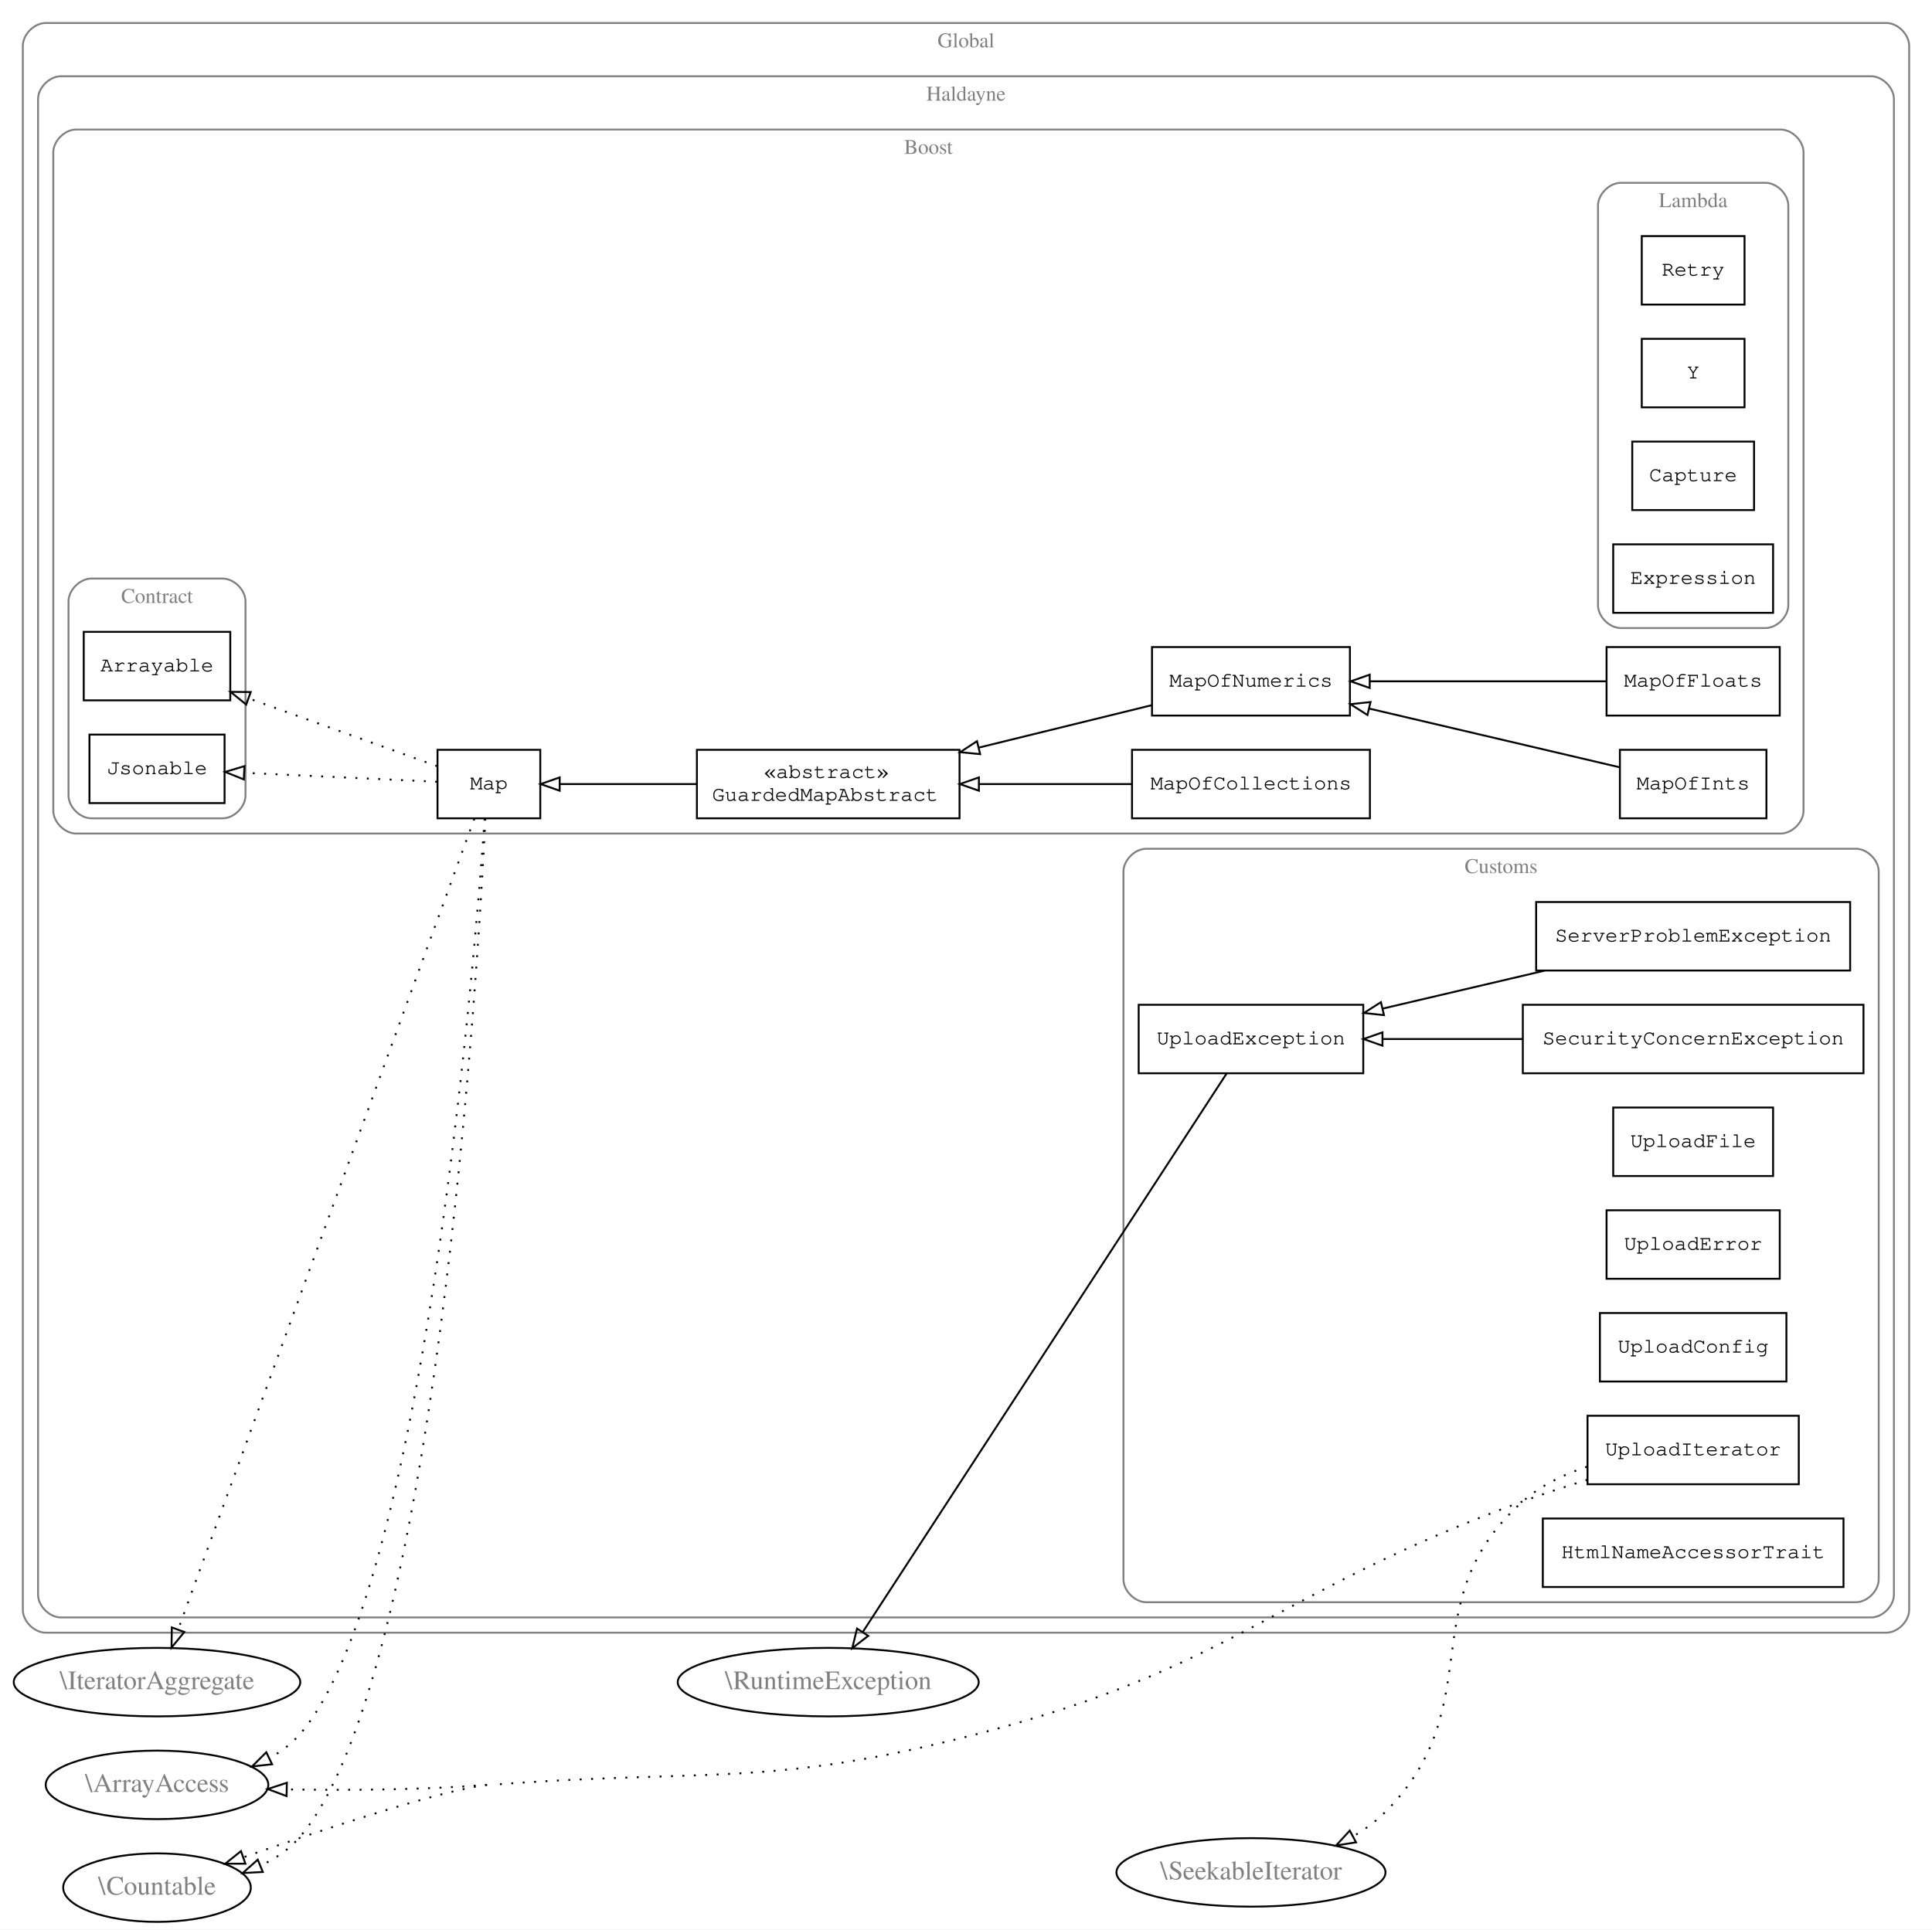
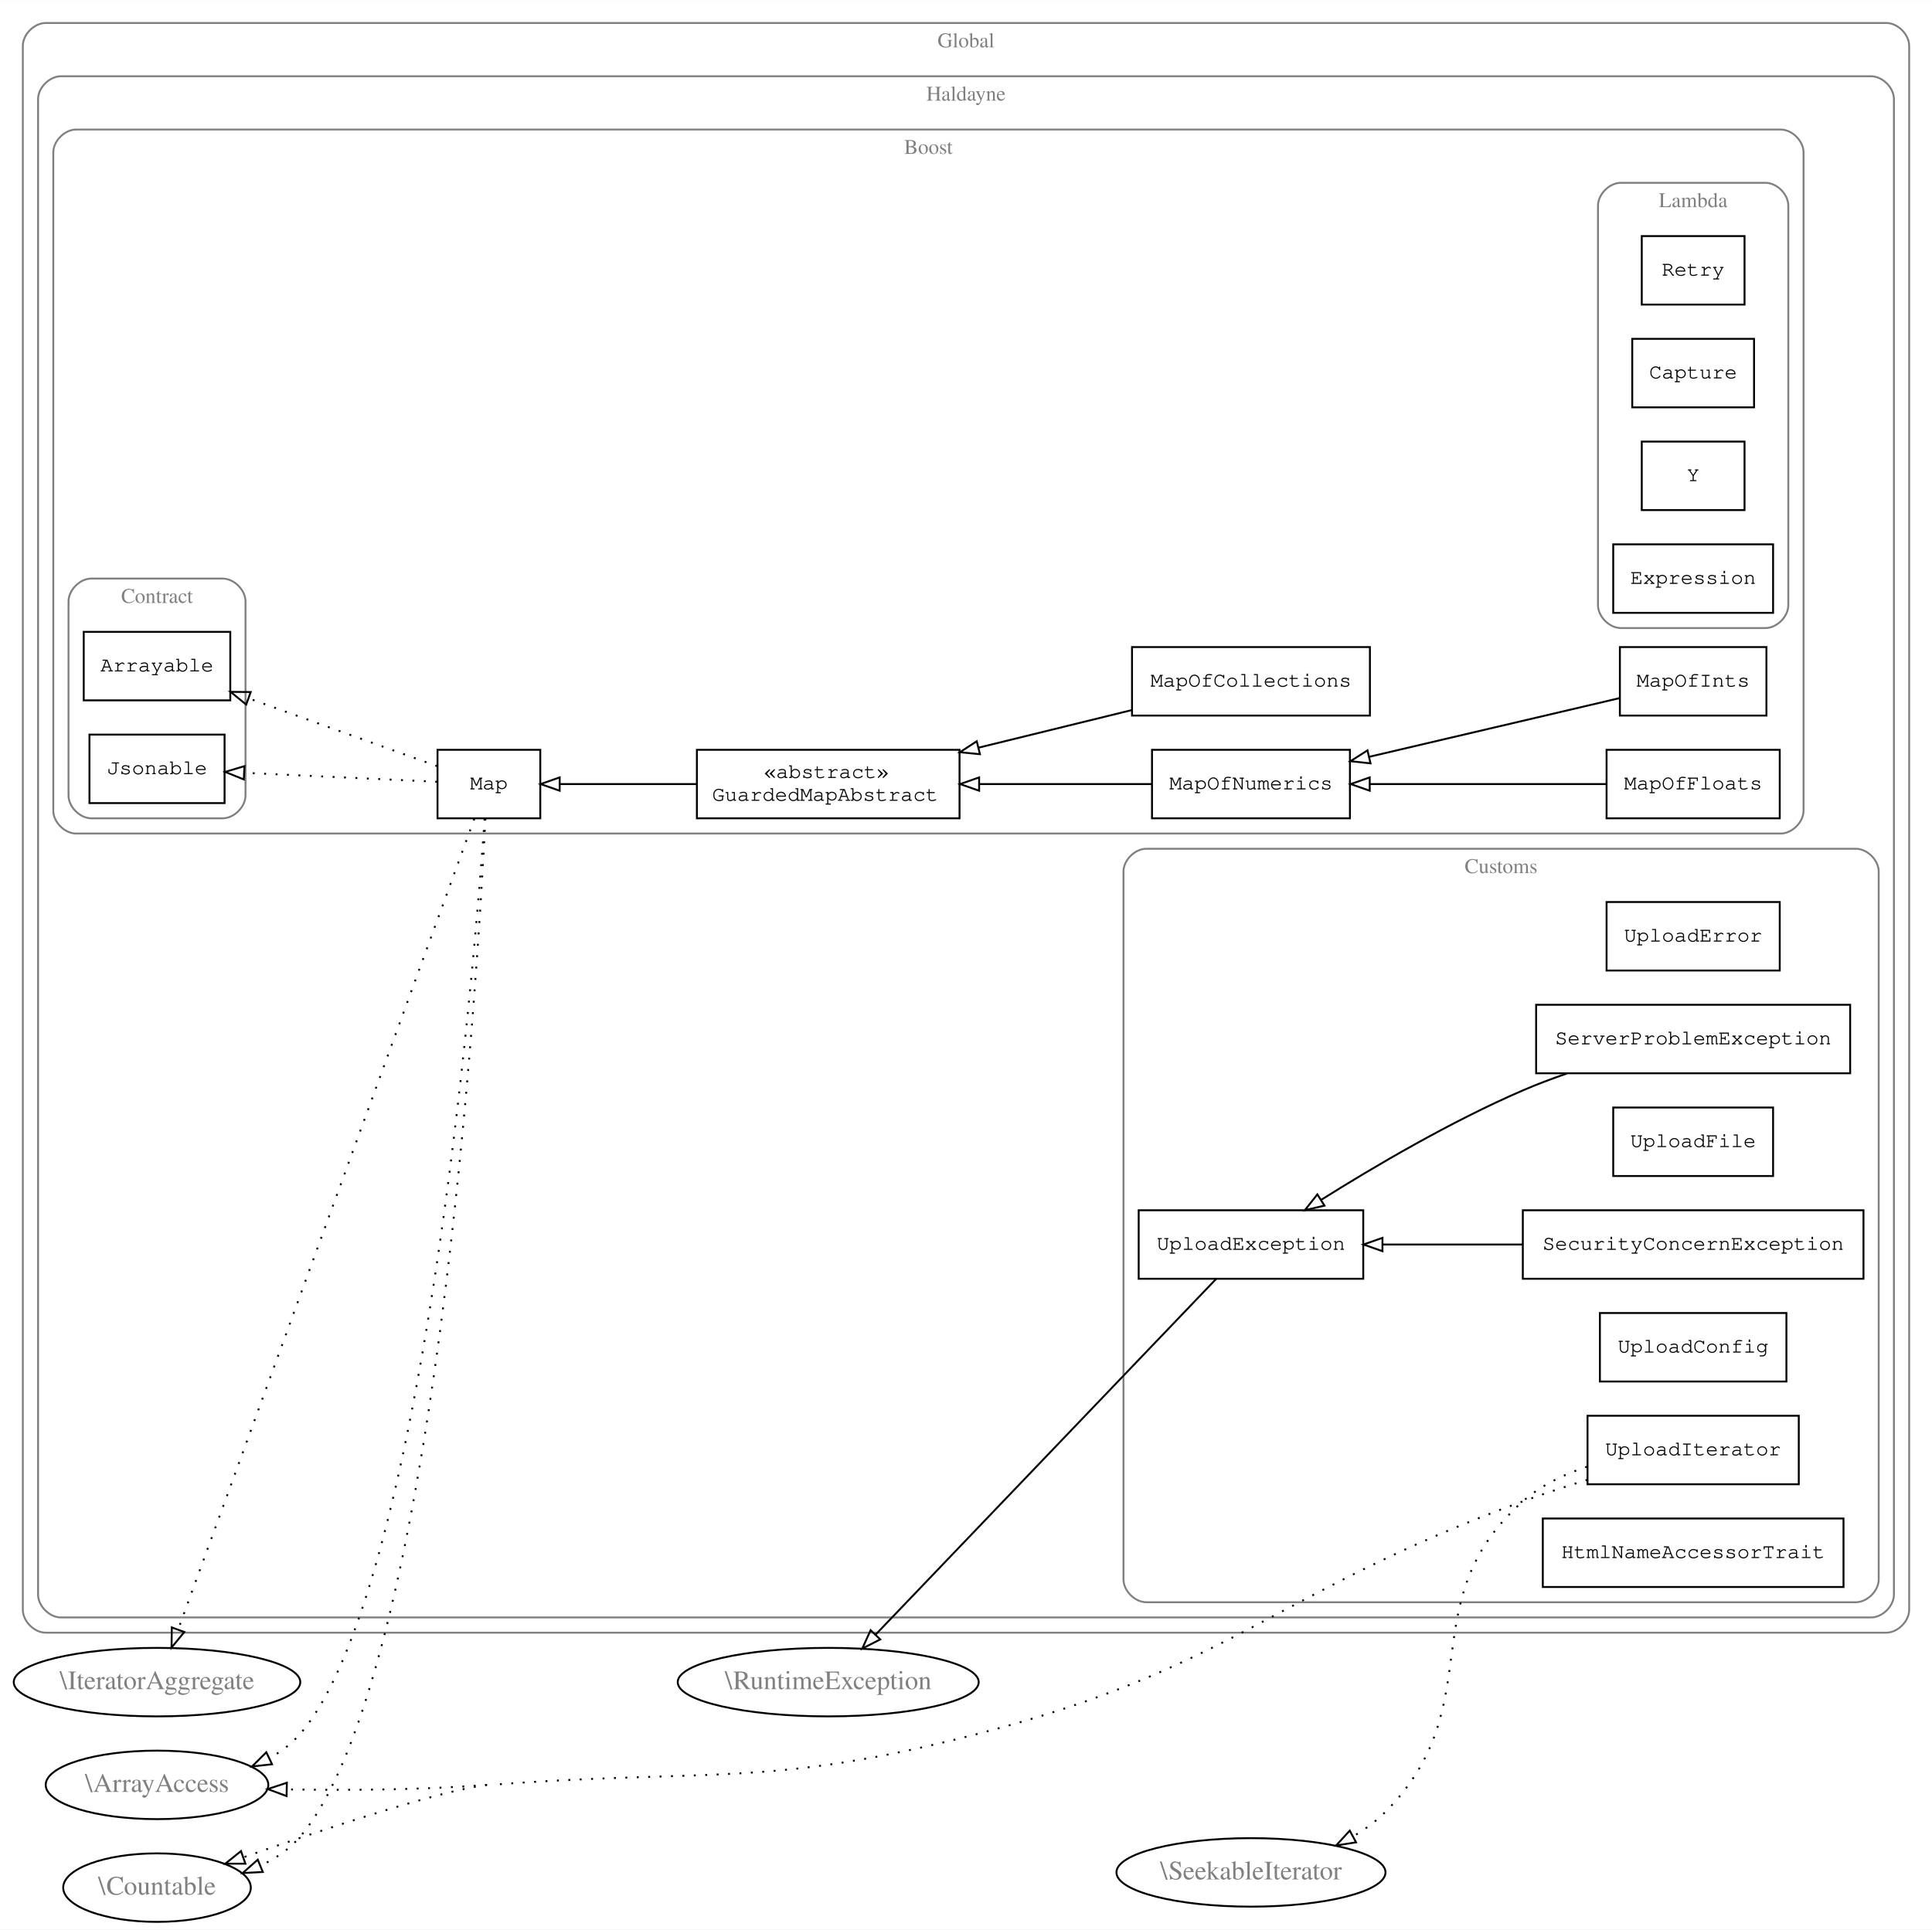
<svg xmlns="http://www.w3.org/2000/svg" width="1015pt" height="1014pt" viewBox="0.00 0.00 1015.17 1014.00">
  <g id="graph0" class="graph" transform="scale(1 1) rotate(0) translate(4 1010)">
    <polygon fill="white" stroke="none" points="-4,4 -4,-1010 1011.17,-1010 1011.17,4 -4,4" />
    <g id="clust1" class="cluster">
      <path fill="none" stroke="gray" d="M20,-152C20,-152 987.167,-152 987.167,-152 993.167,-152 999.167,-158 999.167,-164 999.167,-164 999.167,-986 999.167,-986 999.167,-992 993.167,-998 987.167,-998 987.167,-998 20,-998 20,-998 14,-998 8,-992 8,-986 8,-986 8,-164 8,-164 8,-158 14,-152 20,-152" />
      <text text-anchor="middle" x="503.583" y="-985.2" font-family="Times,serif" font-size="11.00" fill="gray">Global</text>
    </g>
    <g id="clust2" class="cluster">
      <path fill="none" stroke="gray" d="M28,-160C28,-160 979.167,-160 979.167,-160 985.167,-160 991.167,-166 991.167,-172 991.167,-172 991.167,-958 991.167,-958 991.167,-964 985.167,-970 979.167,-970 979.167,-970 28,-970 28,-970 22,-970 16,-964 16,-958 16,-958 16,-172 16,-172 16,-166 22,-160 28,-160" />
      <text text-anchor="middle" x="503.583" y="-957.2" font-family="Times,serif" font-size="11.00" fill="gray">Haldayne</text>
    </g>
    <g id="clust3" class="cluster">
+       <path fill="none" stroke="gray" d="M598.323,-168C598.323,-168 971.167,-168 971.167,-168 977.167,-168 983.167,-174 983.167,-180 983.167,-180 983.167,-552 983.167,-552 983.167,-558 977.167,-564 971.167,-564 971.167,-564 598.323,-564 598.323,-564 592.323,-564 586.323,-558 586.323,-552 586.323,-552 586.323,-180 586.323,-180 586.323,-174 592.323,-168 598.323,-168" />
+       <text text-anchor="middle" x="784.745" y="-551.2" font-family="Times,serif" font-size="11.00" fill="gray">Customs</text>
+     </g>
+     <g id="clust4" class="cluster">
      <path fill="none" stroke="gray" d="M36,-572C36,-572 931.667,-572 931.667,-572 937.667,-572 943.667,-578 943.667,-584 943.667,-584 943.667,-930 943.667,-930 943.667,-936 937.667,-942 931.667,-942 931.667,-942 36,-942 36,-942 30,-942 24,-936 24,-930 24,-930 24,-584 24,-584 24,-578 30,-572 36,-572" />
      <text text-anchor="middle" x="483.833" y="-929.2" font-family="Times,serif" font-size="11.00" fill="gray">Boost</text>
    </g>
-     <g id="clust4" class="cluster">
+     <g id="clust5" class="cluster">
      <path fill="none" stroke="gray" d="M847.667,-680C847.667,-680 923.667,-680 923.667,-680 929.667,-680 935.667,-686 935.667,-692 935.667,-692 935.667,-902 935.667,-902 935.667,-908 929.667,-914 923.667,-914 923.667,-914 847.667,-914 847.667,-914 841.667,-914 835.667,-908 835.667,-902 835.667,-902 835.667,-692 835.667,-692 835.667,-686 841.667,-680 847.667,-680" />
      <text text-anchor="middle" x="885.667" y="-901.2" font-family="Times,serif" font-size="11.00" fill="gray">Lambda</text>
    </g>
-     <g id="clust5" class="cluster">
+     <g id="clust6" class="cluster">
      <path fill="none" stroke="gray" d="M44,-580C44,-580 113,-580 113,-580 119,-580 125,-586 125,-592 125,-592 125,-694 125,-694 125,-700 119,-706 113,-706 113,-706 44,-706 44,-706 38,-706 32,-700 32,-694 32,-694 32,-592 32,-592 32,-586 38,-580 44,-580" />
      <text text-anchor="middle" x="78.5" y="-693.2" font-family="Times,serif" font-size="11.00" fill="gray">Contract</text>
    </g>
-     <g id="clust6" class="cluster">
-       <path fill="none" stroke="gray" d="M598.323,-168C598.323,-168 971.167,-168 971.167,-168 977.167,-168 983.167,-174 983.167,-180 983.167,-180 983.167,-552 983.167,-552 983.167,-558 977.167,-564 971.167,-564 971.167,-564 598.323,-564 598.323,-564 592.323,-564 586.323,-558 586.323,-552 586.323,-552 586.323,-180 586.323,-180 586.323,-174 592.323,-168 598.323,-168" />
-       <text text-anchor="middle" x="784.745" y="-551.2" font-family="Times,serif" font-size="11.00" fill="gray">Customs</text>
-     </g>
    <g id="node1" class="node">
-       <polygon fill="none" stroke="black" points="912.667,-886 858.667,-886 858.667,-850 912.667,-850 912.667,-886" />
-       <text text-anchor="middle" x="885.667" y="-865.2" font-family="Courier,monospace" font-size="11.00">Retry</text>
+       <polygon fill="none" stroke="black" points="931.167,-536 840.167,-536 840.167,-500 931.167,-500 931.167,-536" />
+       <text text-anchor="middle" x="885.667" y="-515.2" font-family="Courier,monospace" font-size="11.00">UploadError</text>
    </g>
    <g id="node2" class="node">
-       <polygon fill="none" stroke="black" points="912.667,-832 858.667,-832 858.667,-796 912.667,-796 912.667,-832" />
-       <text text-anchor="middle" x="885.667" y="-811.2" font-family="Courier,monospace" font-size="11.00">Y</text>
+       <polygon fill="none" stroke="black" points="712.323,-374 594.323,-374 594.323,-338 712.323,-338 712.323,-374" />
+       <text text-anchor="middle" x="653.323" y="-353.2" font-family="Courier,monospace" font-size="11.00">UploadException</text>
+     </g>
+     <g id="node21" class="node">
+       <ellipse fill="none" stroke="black" cx="431.186" cy="-126" rx="79.087" ry="18" />
+       <text text-anchor="middle" x="431.186" y="-122.3" font-family="Times,serif" font-size="14.00" fill="gray">\RuntimeException</text>
+     </g>
+     <g id="edge1" class="edge">
+       <path fill="none" stroke="black" d="M635.049,-337.952C595.972,-297.124 500.719,-197.604 456.049,-150.932" />
+       <polygon fill="none" stroke="black" points="458.52,-148.452 449.077,-143.648 453.463,-153.292 458.52,-148.452" />
    </g>
    <g id="node3" class="node">
-       <polygon fill="none" stroke="black" points="917.667,-778 853.667,-778 853.667,-742 917.667,-742 917.667,-778" />
-       <text text-anchor="middle" x="885.667" y="-757.2" font-family="Courier,monospace" font-size="11.00">Capture</text>
+       <polygon fill="none" stroke="black" points="968.167,-482 803.167,-482 803.167,-446 968.167,-446 968.167,-482" />
+       <text text-anchor="middle" x="885.667" y="-461.2" font-family="Courier,monospace" font-size="11.00">ServerProblemException</text>
+     </g>
+     <g id="edge2" class="edge">
+       <path fill="none" stroke="black" d="M819.301,-445.871C811.411,-443.153 803.541,-440.183 796.167,-437 758.577,-420.775 718.272,-397.088 690.269,-379.516" />
+       <polygon fill="none" stroke="black" points="691.95,-376.437 681.629,-374.043 688.204,-382.351 691.95,-376.437" />
    </g>
    <g id="node4" class="node">
-       <polygon fill="none" stroke="black" points="927.667,-724 843.667,-724 843.667,-688 927.667,-688 927.667,-724" />
-       <text text-anchor="middle" x="885.667" y="-703.2" font-family="Courier,monospace" font-size="11.00">Expression</text>
+       <polygon fill="none" stroke="black" points="927.667,-428 843.667,-428 843.667,-392 927.667,-392 927.667,-428" />
+       <text text-anchor="middle" x="885.667" y="-407.2" font-family="Courier,monospace" font-size="11.00">UploadFile</text>
    </g>
    <g id="node5" class="node">
-       <polygon fill="none" stroke="black" points="117,-678 40,-678 40,-642 117,-642 117,-678" />
-       <text text-anchor="middle" x="78.5" y="-657.2" font-family="Courier,monospace" font-size="11.00">Arrayable</text>
+       <polygon fill="none" stroke="black" points="975.167,-374 796.167,-374 796.167,-338 975.167,-338 975.167,-374" />
+       <text text-anchor="middle" x="885.667" y="-353.2" font-family="Courier,monospace" font-size="11.00">SecurityConcernException</text>
+     </g>
+     <g id="edge3" class="edge">
+       <path fill="none" stroke="black" d="M795.939,-356C771.541,-356 745.469,-356 722.432,-356" />
+       <polygon fill="none" stroke="black" points="722.419,-352.5 712.419,-356 722.419,-359.5 722.419,-352.5" />
    </g>
    <g id="node6" class="node">
-       <polygon fill="none" stroke="black" points="114,-624 43,-624 43,-588 114,-588 114,-624" />
-       <text text-anchor="middle" x="78.5" y="-603.2" font-family="Courier,monospace" font-size="11.00">Jsonable</text>
+       <polygon fill="none" stroke="black" points="934.667,-320 836.667,-320 836.667,-284 934.667,-284 934.667,-320" />
+       <text text-anchor="middle" x="885.667" y="-299.2" font-family="Courier,monospace" font-size="11.00">UploadConfig</text>
    </g>
    <g id="node7" class="node">
-       <polygon fill="none" stroke="black" points="931.167,-670 840.167,-670 840.167,-634 931.167,-634 931.167,-670" />
-       <text text-anchor="middle" x="885.667" y="-649.2" font-family="Courier,monospace" font-size="11.00">MapOfFloats</text>
-     </g>
-     <g id="node10" class="node">
-       <polygon fill="none" stroke="black" points="705.323,-670 601.323,-670 601.323,-634 705.323,-634 705.323,-670" />
-       <text text-anchor="middle" x="653.323" y="-649.2" font-family="Courier,monospace" font-size="11.00">MapOfNumerics</text>
-     </g>
-     <g id="edge3" class="edge">
-       <path fill="none" stroke="black" d="M839.981,-652C804.672,-652 755.002,-652 715.921,-652" />
-       <polygon fill="none" stroke="black" points="715.715,-648.5 705.715,-652 715.715,-655.5 715.715,-648.5" />
-     </g>
-     <g id="node8" class="node">
-       <polygon fill="none" stroke="black" points="924.167,-616 847.167,-616 847.167,-580 924.167,-580 924.167,-616" />
-       <text text-anchor="middle" x="885.667" y="-595.2" font-family="Courier,monospace" font-size="11.00">MapOfInts</text>
-     </g>
-     <g id="edge4" class="edge">
-       <path fill="none" stroke="black" d="M847.145,-606.796C811.503,-615.152 757.29,-627.861 715.415,-637.678" />
-       <polygon fill="none" stroke="black" points="714.535,-634.289 705.598,-639.979 716.133,-641.105 714.535,-634.289" />
-     </g>
-     <g id="node9" class="node">
-       <polygon fill="none" stroke="black" points="500.186,-616 362.186,-616 362.186,-580 500.186,-580 500.186,-616" />
-       <text text-anchor="start" x="397.186" y="-601.2" font-family="Courier,monospace" font-size="11.00">«abstract»</text>
-       <text text-anchor="start" x="370.186" y="-589.2" font-family="Courier,monospace" font-size="11.00">GuardedMapAbstract</text>
-     </g>
-     <g id="node12" class="node">
-       <polygon fill="none" stroke="black" points="279.893,-616 225.893,-616 225.893,-580 279.893,-580 279.893,-616" />
-       <text text-anchor="middle" x="252.893" y="-595.2" font-family="Courier,monospace" font-size="11.00">Map</text>
-     </g>
-     <g id="edge5" class="edge">
-       <path fill="none" stroke="black" d="M362.027,-598C337.604,-598 311.02,-598 290.322,-598" />
-       <polygon fill="none" stroke="black" points="290.078,-594.5 280.078,-598 290.078,-601.5 290.078,-594.5" />
-     </g>
-     <g id="edge10" class="edge">
-       <path fill="none" stroke="black" d="M601.266,-639.476C574.335,-632.869 540.713,-624.622 510.56,-617.225" />
-       <polygon fill="none" stroke="black" points="511.028,-613.736 500.482,-614.753 509.36,-620.535 511.028,-613.736" />
-     </g>
-     <g id="node11" class="node">
-       <polygon fill="none" stroke="black" points="715.823,-616 590.823,-616 590.823,-580 715.823,-580 715.823,-616" />
-       <text text-anchor="middle" x="653.323" y="-595.2" font-family="Courier,monospace" font-size="11.00">MapOfCollections</text>
-     </g>
-     <g id="edge11" class="edge">
-       <path fill="none" stroke="black" d="M590.71,-598C565.894,-598 536.972,-598 510.677,-598" />
-       <polygon fill="none" stroke="black" points="510.36,-594.5 500.36,-598 510.36,-601.5 510.36,-594.5" />
-     </g>
-     <g id="edge13" class="edge">
-       <path fill="none" stroke="black" stroke-dasharray="1,5" d="M225.71,-607.416C199.504,-616.841 158.606,-631.55 126.721,-643.017" />
-       <polygon fill="none" stroke="black" points="125.366,-639.785 117.141,-646.463 127.735,-646.372 125.366,-639.785" />
-     </g>
-     <g id="edge14" class="edge">
-       <path fill="none" stroke="black" stroke-dasharray="1,5" d="M225.71,-599.215C198.852,-600.461 156.562,-602.424 124.358,-603.918" />
-       <polygon fill="none" stroke="black" points="124.116,-600.426 114.289,-604.386 124.441,-607.418 124.116,-600.426" />
+       <polygon fill="none" stroke="black" points="941.167,-266 830.167,-266 830.167,-230 941.167,-230 941.167,-266" />
+       <text text-anchor="middle" x="885.667" y="-245.2" font-family="Courier,monospace" font-size="11.00">UploadIterator</text>
    </g>
    <g id="node22" class="node">
      <ellipse fill="none" stroke="black" cx="78.5" cy="-72" rx="58.49" ry="18" />
      <text text-anchor="middle" x="78.5" y="-68.3" font-family="Times,serif" font-size="14.00" fill="gray">\ArrayAccess</text>
    </g>
-     <g id="edge15" class="edge">
-       <path fill="none" stroke="black" stroke-dasharray="1,5" d="M250.678,-579.809C244.946,-499.095 218.147,-174.014 153.893,-99 149.389,-93.742 143.776,-89.507 137.665,-86.097" />
-       <polygon fill="none" stroke="black" points="138.956,-82.835 128.426,-81.669 135.93,-89.147 138.956,-82.835" />
+     <g id="edge4" class="edge">
+       <path fill="none" stroke="black" stroke-dasharray="1,5" d="M251.893,-72C217.292,-69.337 178.669,-69.087 146.765,-69.609" />
+       <polygon fill="none" stroke="black" points="146.587,-66.112 136.656,-69.804 146.722,-73.111 146.587,-66.112" />
+     </g>
+     <g id="node23" class="node">
+       <ellipse fill="none" stroke="black" cx="653.323" cy="-26" rx="70.688" ry="18" />
+       <text text-anchor="middle" x="653.323" y="-22.3" font-family="Times,serif" font-size="14.00" fill="gray">\SeekableIterator</text>
+     </g>
+     <g id="edge5" class="edge">
+       <path fill="none" stroke="black" stroke-dasharray="1,5" d="M829.865,-239.202C817.724,-235.214 805.661,-229.42 796.167,-221 736.913,-168.453 779.783,-114.383 724.167,-58 719.258,-53.024 713.432,-48.744 707.27,-45.084" />
+       <polygon fill="none" stroke="black" points="708.538,-41.792 698.07,-40.156 705.232,-47.963 708.538,-41.792" />
    </g>
    <g id="node24" class="node">
      <ellipse fill="none" stroke="black" cx="78.5" cy="-18" rx="49.291" ry="18" />
      <text text-anchor="middle" x="78.5" y="-14.3" font-family="Times,serif" font-size="14.00" fill="gray">\Countable</text>
    </g>
+     <g id="edge6" class="edge">
+       <path fill="none" stroke="black" stroke-dasharray="1,5" d="M830.069,-232.35C818.786,-228.834 807.032,-224.964 796.167,-221 666.465,-173.676 644.107,-133.722 510.479,-99 399.497,-70.162 368.223,-80.798 253.893,-72" />
+       <path fill="none" stroke="black" stroke-dasharray="1,5" d="M251.893,-72C227.055,-68.966 166.201,-48.734 123.881,-33.922" />
+       <polygon fill="none" stroke="black" points="124.949,-30.588 114.354,-30.57 122.626,-37.191 124.949,-30.588" />
+     </g>
+     <g id="node8" class="node">
+       <polygon fill="none" stroke="black" points="964.667,-212 806.667,-212 806.667,-176 964.667,-176 964.667,-212" />
+       <text text-anchor="middle" x="885.667" y="-191.2" font-family="Courier,monospace" font-size="11.00">HtmlNameAccessorTrait</text>
+     </g>
+     <g id="node9" class="node">
+       <polygon fill="none" stroke="black" points="912.667,-886 858.667,-886 858.667,-850 912.667,-850 912.667,-886" />
+       <text text-anchor="middle" x="885.667" y="-865.2" font-family="Courier,monospace" font-size="11.00">Retry</text>
+     </g>
+     <g id="node10" class="node">
+       <polygon fill="none" stroke="black" points="917.667,-832 853.667,-832 853.667,-796 917.667,-796 917.667,-832" />
+       <text text-anchor="middle" x="885.667" y="-811.2" font-family="Courier,monospace" font-size="11.00">Capture</text>
+     </g>
+     <g id="node11" class="node">
+       <polygon fill="none" stroke="black" points="912.667,-778 858.667,-778 858.667,-742 912.667,-742 912.667,-778" />
+       <text text-anchor="middle" x="885.667" y="-757.2" font-family="Courier,monospace" font-size="11.00">Y</text>
+     </g>
+     <g id="node12" class="node">
+       <polygon fill="none" stroke="black" points="927.667,-724 843.667,-724 843.667,-688 927.667,-688 927.667,-724" />
+       <text text-anchor="middle" x="885.667" y="-703.2" font-family="Courier,monospace" font-size="11.00">Expression</text>
+     </g>
+     <g id="node13" class="node">
+       <polygon fill="none" stroke="black" points="117,-678 40,-678 40,-642 117,-642 117,-678" />
+       <text text-anchor="middle" x="78.5" y="-657.2" font-family="Courier,monospace" font-size="11.00">Arrayable</text>
+     </g>
+     <g id="node14" class="node">
+       <polygon fill="none" stroke="black" points="114,-624 43,-624 43,-588 114,-588 114,-624" />
+       <text text-anchor="middle" x="78.5" y="-603.2" font-family="Courier,monospace" font-size="11.00">Jsonable</text>
+     </g>
+     <g id="node15" class="node">
+       <polygon fill="none" stroke="black" points="705.323,-616 601.323,-616 601.323,-580 705.323,-580 705.323,-616" />
+       <text text-anchor="middle" x="653.323" y="-595.2" font-family="Courier,monospace" font-size="11.00">MapOfNumerics</text>
+     </g>
+     <g id="node16" class="node">
+       <polygon fill="none" stroke="black" points="500.186,-616 362.186,-616 362.186,-580 500.186,-580 500.186,-616" />
+       <text text-anchor="start" x="397.186" y="-601.2" font-family="Courier,monospace" font-size="11.00">«abstract»</text>
+       <text text-anchor="start" x="370.186" y="-589.2" font-family="Courier,monospace" font-size="11.00">GuardedMapAbstract</text>
+     </g>
+     <g id="edge7" class="edge">
+       <path fill="none" stroke="black" d="M601.266,-598C574.335,-598 540.713,-598 510.56,-598" />
+       <polygon fill="none" stroke="black" points="510.482,-594.5 500.482,-598 510.482,-601.5 510.482,-594.5" />
+     </g>
+     <g id="node19" class="node">
+       <polygon fill="none" stroke="black" points="279.893,-616 225.893,-616 225.893,-580 279.893,-580 279.893,-616" />
+       <text text-anchor="middle" x="252.893" y="-595.2" font-family="Courier,monospace" font-size="11.00">Map</text>
+     </g>
+     <g id="edge8" class="edge">
+       <path fill="none" stroke="black" d="M362.027,-598C337.604,-598 311.02,-598 290.322,-598" />
+       <polygon fill="none" stroke="black" points="290.078,-594.5 280.078,-598 290.078,-601.5 290.078,-594.5" />
+     </g>
+     <g id="node17" class="node">
+       <polygon fill="none" stroke="black" points="715.823,-670 590.823,-670 590.823,-634 715.823,-634 715.823,-670" />
+       <text text-anchor="middle" x="653.323" y="-649.2" font-family="Courier,monospace" font-size="11.00">MapOfCollections</text>
+     </g>
+     <g id="edge9" class="edge">
+       <path fill="none" stroke="black" d="M590.71,-636.886C565.784,-630.772 536.716,-623.641 510.328,-617.168" />
+       <polygon fill="none" stroke="black" points="510.906,-613.706 500.36,-614.723 509.238,-620.505 510.906,-613.706" />
+     </g>
+     <g id="node18" class="node">
+       <polygon fill="none" stroke="black" points="924.167,-670 847.167,-670 847.167,-634 924.167,-634 924.167,-670" />
+       <text text-anchor="middle" x="885.667" y="-649.2" font-family="Courier,monospace" font-size="11.00">MapOfInts</text>
+     </g>
+     <g id="edge10" class="edge">
+       <path fill="none" stroke="black" d="M847.145,-643.204C811.503,-634.848 757.29,-622.139 715.415,-612.322" />
+       <polygon fill="none" stroke="black" points="716.133,-608.895 705.598,-610.021 714.535,-615.711 716.133,-608.895" />
+     </g>
    <g id="edge12" class="edge">
+       <path fill="none" stroke="black" stroke-dasharray="1,5" d="M225.71,-607.416C199.504,-616.841 158.606,-631.55 126.721,-643.017" />
+       <polygon fill="none" stroke="black" points="125.366,-639.785 117.141,-646.463 127.735,-646.372 125.366,-639.785" />
+     </g>
+     <g id="edge13" class="edge">
+       <path fill="none" stroke="black" stroke-dasharray="1,5" d="M225.71,-599.215C198.852,-600.461 156.562,-602.424 124.358,-603.918" />
+       <polygon fill="none" stroke="black" points="124.116,-600.426 114.289,-604.386 124.441,-607.418 124.116,-600.426" />
+     </g>
+     <g id="edge14" class="edge">
+       <path fill="none" stroke="black" stroke-dasharray="1,5" d="M250.678,-579.809C244.946,-499.095 218.147,-174.014 153.893,-99 149.389,-93.742 143.776,-89.507 137.665,-86.097" />
+       <polygon fill="none" stroke="black" points="138.956,-82.835 128.426,-81.669 135.93,-89.147 138.956,-82.835" />
+     </g>
+     <g id="edge11" class="edge">
      <path fill="none" stroke="black" stroke-dasharray="1,5" d="M251.064,-579.905C246.789,-494.132 224.633,-129.152 153.893,-45 148.301,-38.348 140.931,-33.334 133.003,-29.556" />
      <polygon fill="none" stroke="black" points="134.093,-26.221 123.513,-25.664 131.437,-32.697 134.093,-26.221" />
    </g>
    <g id="node25" class="node">
      <ellipse fill="none" stroke="black" cx="78.5" cy="-126" rx="75.287" ry="18" />
      <text text-anchor="middle" x="78.5" y="-122.3" font-family="Times,serif" font-size="14.00" fill="gray">\IteratorAggregate</text>
    </g>
-     <g id="edge16" class="edge">
+     <g id="edge15" class="edge">
      <path fill="none" stroke="black" stroke-dasharray="1,5" d="M245.241,-579.786C218.843,-507.51 121.369,-240.634 89.59,-153.625" />
      <polygon fill="none" stroke="black" points="92.851,-152.352 86.133,-144.159 86.276,-154.753 92.851,-152.352" />
    </g>
-     <g id="node13" class="node">
-       <polygon fill="none" stroke="black" points="712.323,-482 594.323,-482 594.323,-446 712.323,-446 712.323,-482" />
-       <text text-anchor="middle" x="653.323" y="-461.2" font-family="Courier,monospace" font-size="11.00">UploadException</text>
+     <g id="node20" class="node">
+       <polygon fill="none" stroke="black" points="931.167,-616 840.167,-616 840.167,-580 931.167,-580 931.167,-616" />
+       <text text-anchor="middle" x="885.667" y="-595.2" font-family="Courier,monospace" font-size="11.00">MapOfFloats</text>
    </g>
-     <g id="node21" class="node">
-       <ellipse fill="none" stroke="black" cx="431.186" cy="-126" rx="79.087" ry="18" />
-       <text text-anchor="middle" x="431.186" y="-122.3" font-family="Times,serif" font-size="14.00" fill="gray">\RuntimeException</text>
-     </g>
-     <g id="edge1" class="edge">
-       <path fill="none" stroke="black" d="M640.487,-445.828C603.896,-389.645 492.473,-218.565 449.419,-152.46" />
-       <polygon fill="none" stroke="black" points="452.203,-150.321 443.813,-143.852 446.338,-154.142 452.203,-150.321" />
-     </g>
-     <g id="node14" class="node">
-       <polygon fill="none" stroke="black" points="968.167,-536 803.167,-536 803.167,-500 968.167,-500 968.167,-536" />
-       <text text-anchor="middle" x="885.667" y="-515.2" font-family="Courier,monospace" font-size="11.00">ServerProblemException</text>
-     </g>
-     <g id="edge2" class="edge">
-       <path fill="none" stroke="black" d="M807.645,-499.944C780.16,-493.5 749.407,-486.291 722.7,-480.03" />
-       <polygon fill="none" stroke="black" points="723.212,-476.555 712.677,-477.68 721.614,-483.37 723.212,-476.555" />
-     </g>
-     <g id="node15" class="node">
-       <polygon fill="none" stroke="black" points="975.167,-482 796.167,-482 796.167,-446 975.167,-446 975.167,-482" />
-       <text text-anchor="middle" x="885.667" y="-461.2" font-family="Courier,monospace" font-size="11.00">SecurityConcernException</text>
-     </g>
-     <g id="edge6" class="edge">
-       <path fill="none" stroke="black" d="M795.939,-464C771.541,-464 745.469,-464 722.432,-464" />
-       <polygon fill="none" stroke="black" points="722.419,-460.5 712.419,-464 722.419,-467.5 722.419,-460.5" />
-     </g>
-     <g id="node16" class="node">
-       <polygon fill="none" stroke="black" points="927.667,-428 843.667,-428 843.667,-392 927.667,-392 927.667,-428" />
-       <text text-anchor="middle" x="885.667" y="-407.2" font-family="Courier,monospace" font-size="11.00">UploadFile</text>
-     </g>
-     <g id="node17" class="node">
-       <polygon fill="none" stroke="black" points="931.167,-374 840.167,-374 840.167,-338 931.167,-338 931.167,-374" />
-       <text text-anchor="middle" x="885.667" y="-353.2" font-family="Courier,monospace" font-size="11.00">UploadError</text>
-     </g>
-     <g id="node18" class="node">
-       <polygon fill="none" stroke="black" points="934.667,-320 836.667,-320 836.667,-284 934.667,-284 934.667,-320" />
-       <text text-anchor="middle" x="885.667" y="-299.2" font-family="Courier,monospace" font-size="11.00">UploadConfig</text>
-     </g>
-     <g id="node19" class="node">
-       <polygon fill="none" stroke="black" points="941.167,-266 830.167,-266 830.167,-230 941.167,-230 941.167,-266" />
-       <text text-anchor="middle" x="885.667" y="-245.2" font-family="Courier,monospace" font-size="11.00">UploadIterator</text>
-     </g>
-     <g id="edge7" class="edge">
-       <path fill="none" stroke="black" stroke-dasharray="1,5" d="M251.893,-72C217.292,-69.337 178.669,-69.087 146.765,-69.609" />
-       <polygon fill="none" stroke="black" points="146.587,-66.112 136.656,-69.804 146.722,-73.111 146.587,-66.112" />
-     </g>
-     <g id="node23" class="node">
-       <ellipse fill="none" stroke="black" cx="653.323" cy="-26" rx="70.688" ry="18" />
-       <text text-anchor="middle" x="653.323" y="-22.3" font-family="Times,serif" font-size="14.00" fill="gray">\SeekableIterator</text>
-     </g>
-     <g id="edge8" class="edge">
-       <path fill="none" stroke="black" stroke-dasharray="1,5" d="M829.865,-239.202C817.724,-235.214 805.661,-229.42 796.167,-221 736.913,-168.453 779.783,-114.383 724.167,-58 719.258,-53.024 713.432,-48.744 707.27,-45.084" />
-       <polygon fill="none" stroke="black" points="708.538,-41.792 698.07,-40.156 705.232,-47.963 708.538,-41.792" />
-     </g>
-     <g id="edge9" class="edge">
-       <path fill="none" stroke="black" stroke-dasharray="1,5" d="M830.069,-232.35C818.786,-228.834 807.032,-224.964 796.167,-221 666.465,-173.676 644.107,-133.722 510.479,-99 399.497,-70.162 368.223,-80.798 253.893,-72" />
-       <path fill="none" stroke="black" stroke-dasharray="1,5" d="M251.893,-72C227.055,-68.966 166.201,-48.734 123.881,-33.922" />
-       <polygon fill="none" stroke="black" points="124.949,-30.588 114.354,-30.57 122.626,-37.191 124.949,-30.588" />
-     </g>
-     <g id="node20" class="node">
-       <polygon fill="none" stroke="black" points="964.667,-212 806.667,-212 806.667,-176 964.667,-176 964.667,-212" />
-       <text text-anchor="middle" x="885.667" y="-191.2" font-family="Courier,monospace" font-size="11.00">HtmlNameAccessorTrait</text>
+     <g id="edge16" class="edge">
+       <path fill="none" stroke="black" d="M839.981,-598C804.672,-598 755.002,-598 715.921,-598" />
+       <polygon fill="none" stroke="black" points="715.715,-594.5 705.715,-598 715.715,-601.5 715.715,-594.5" />
    </g>
  </g>
</svg>
